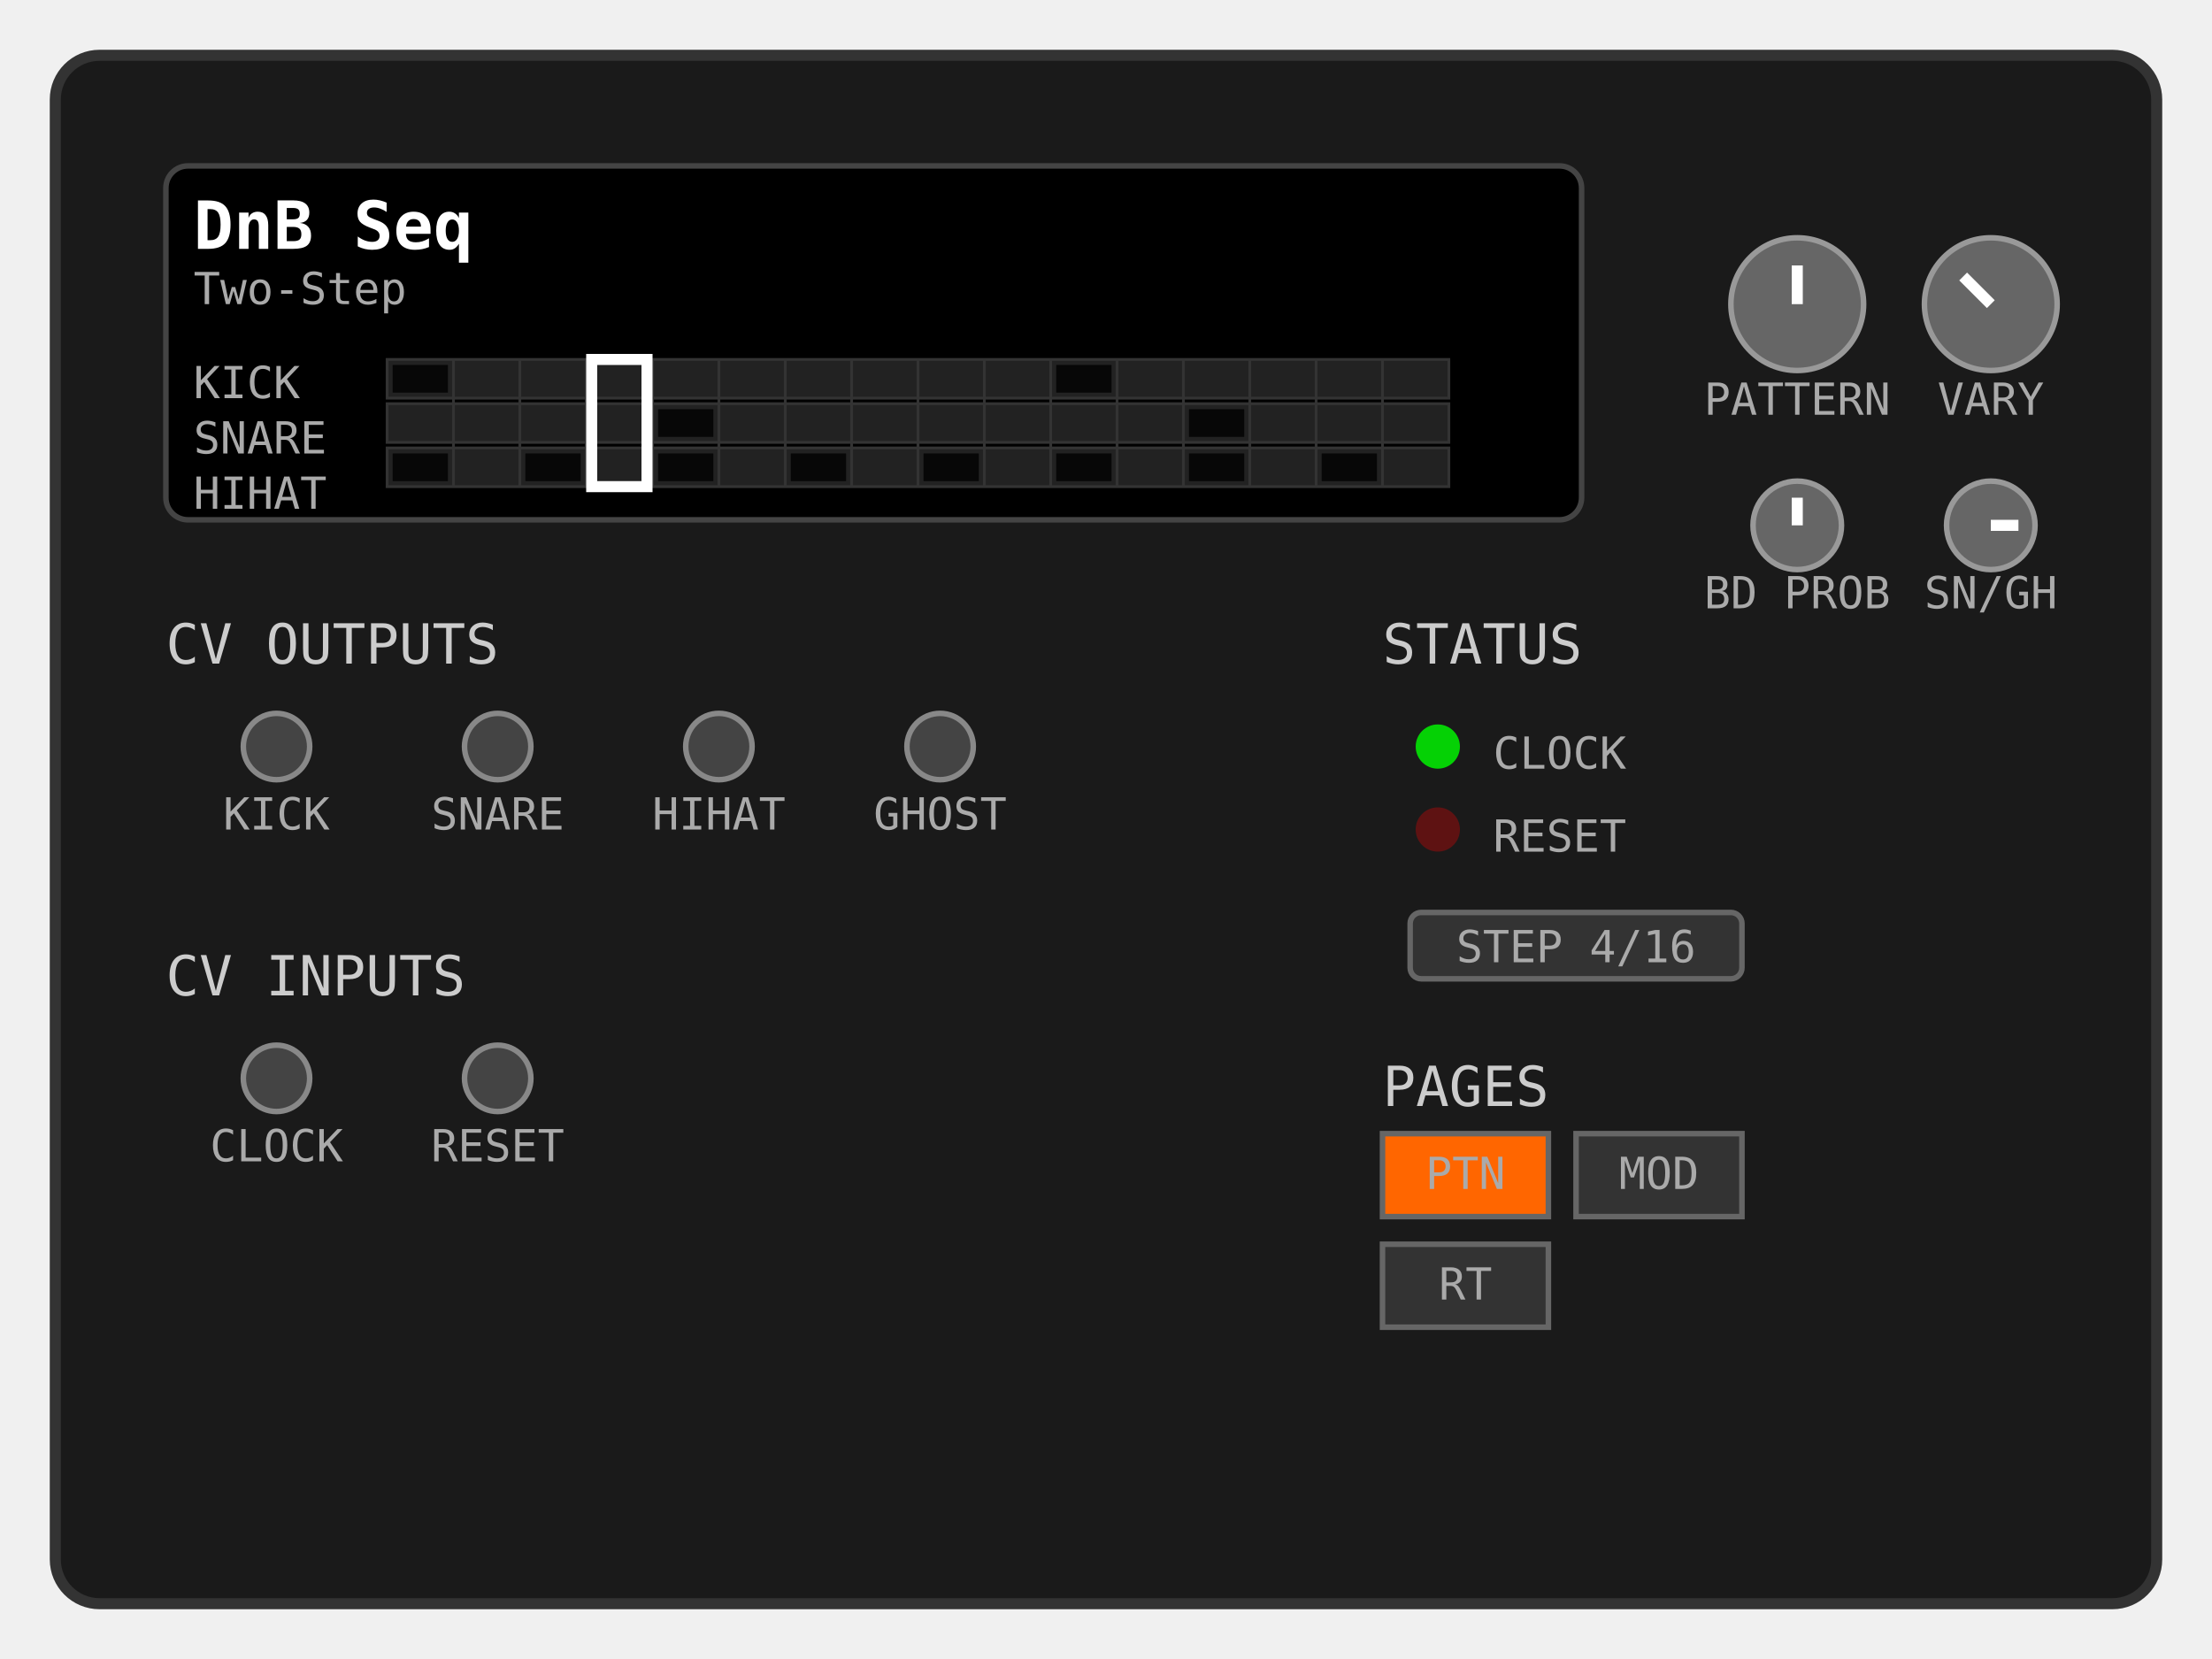
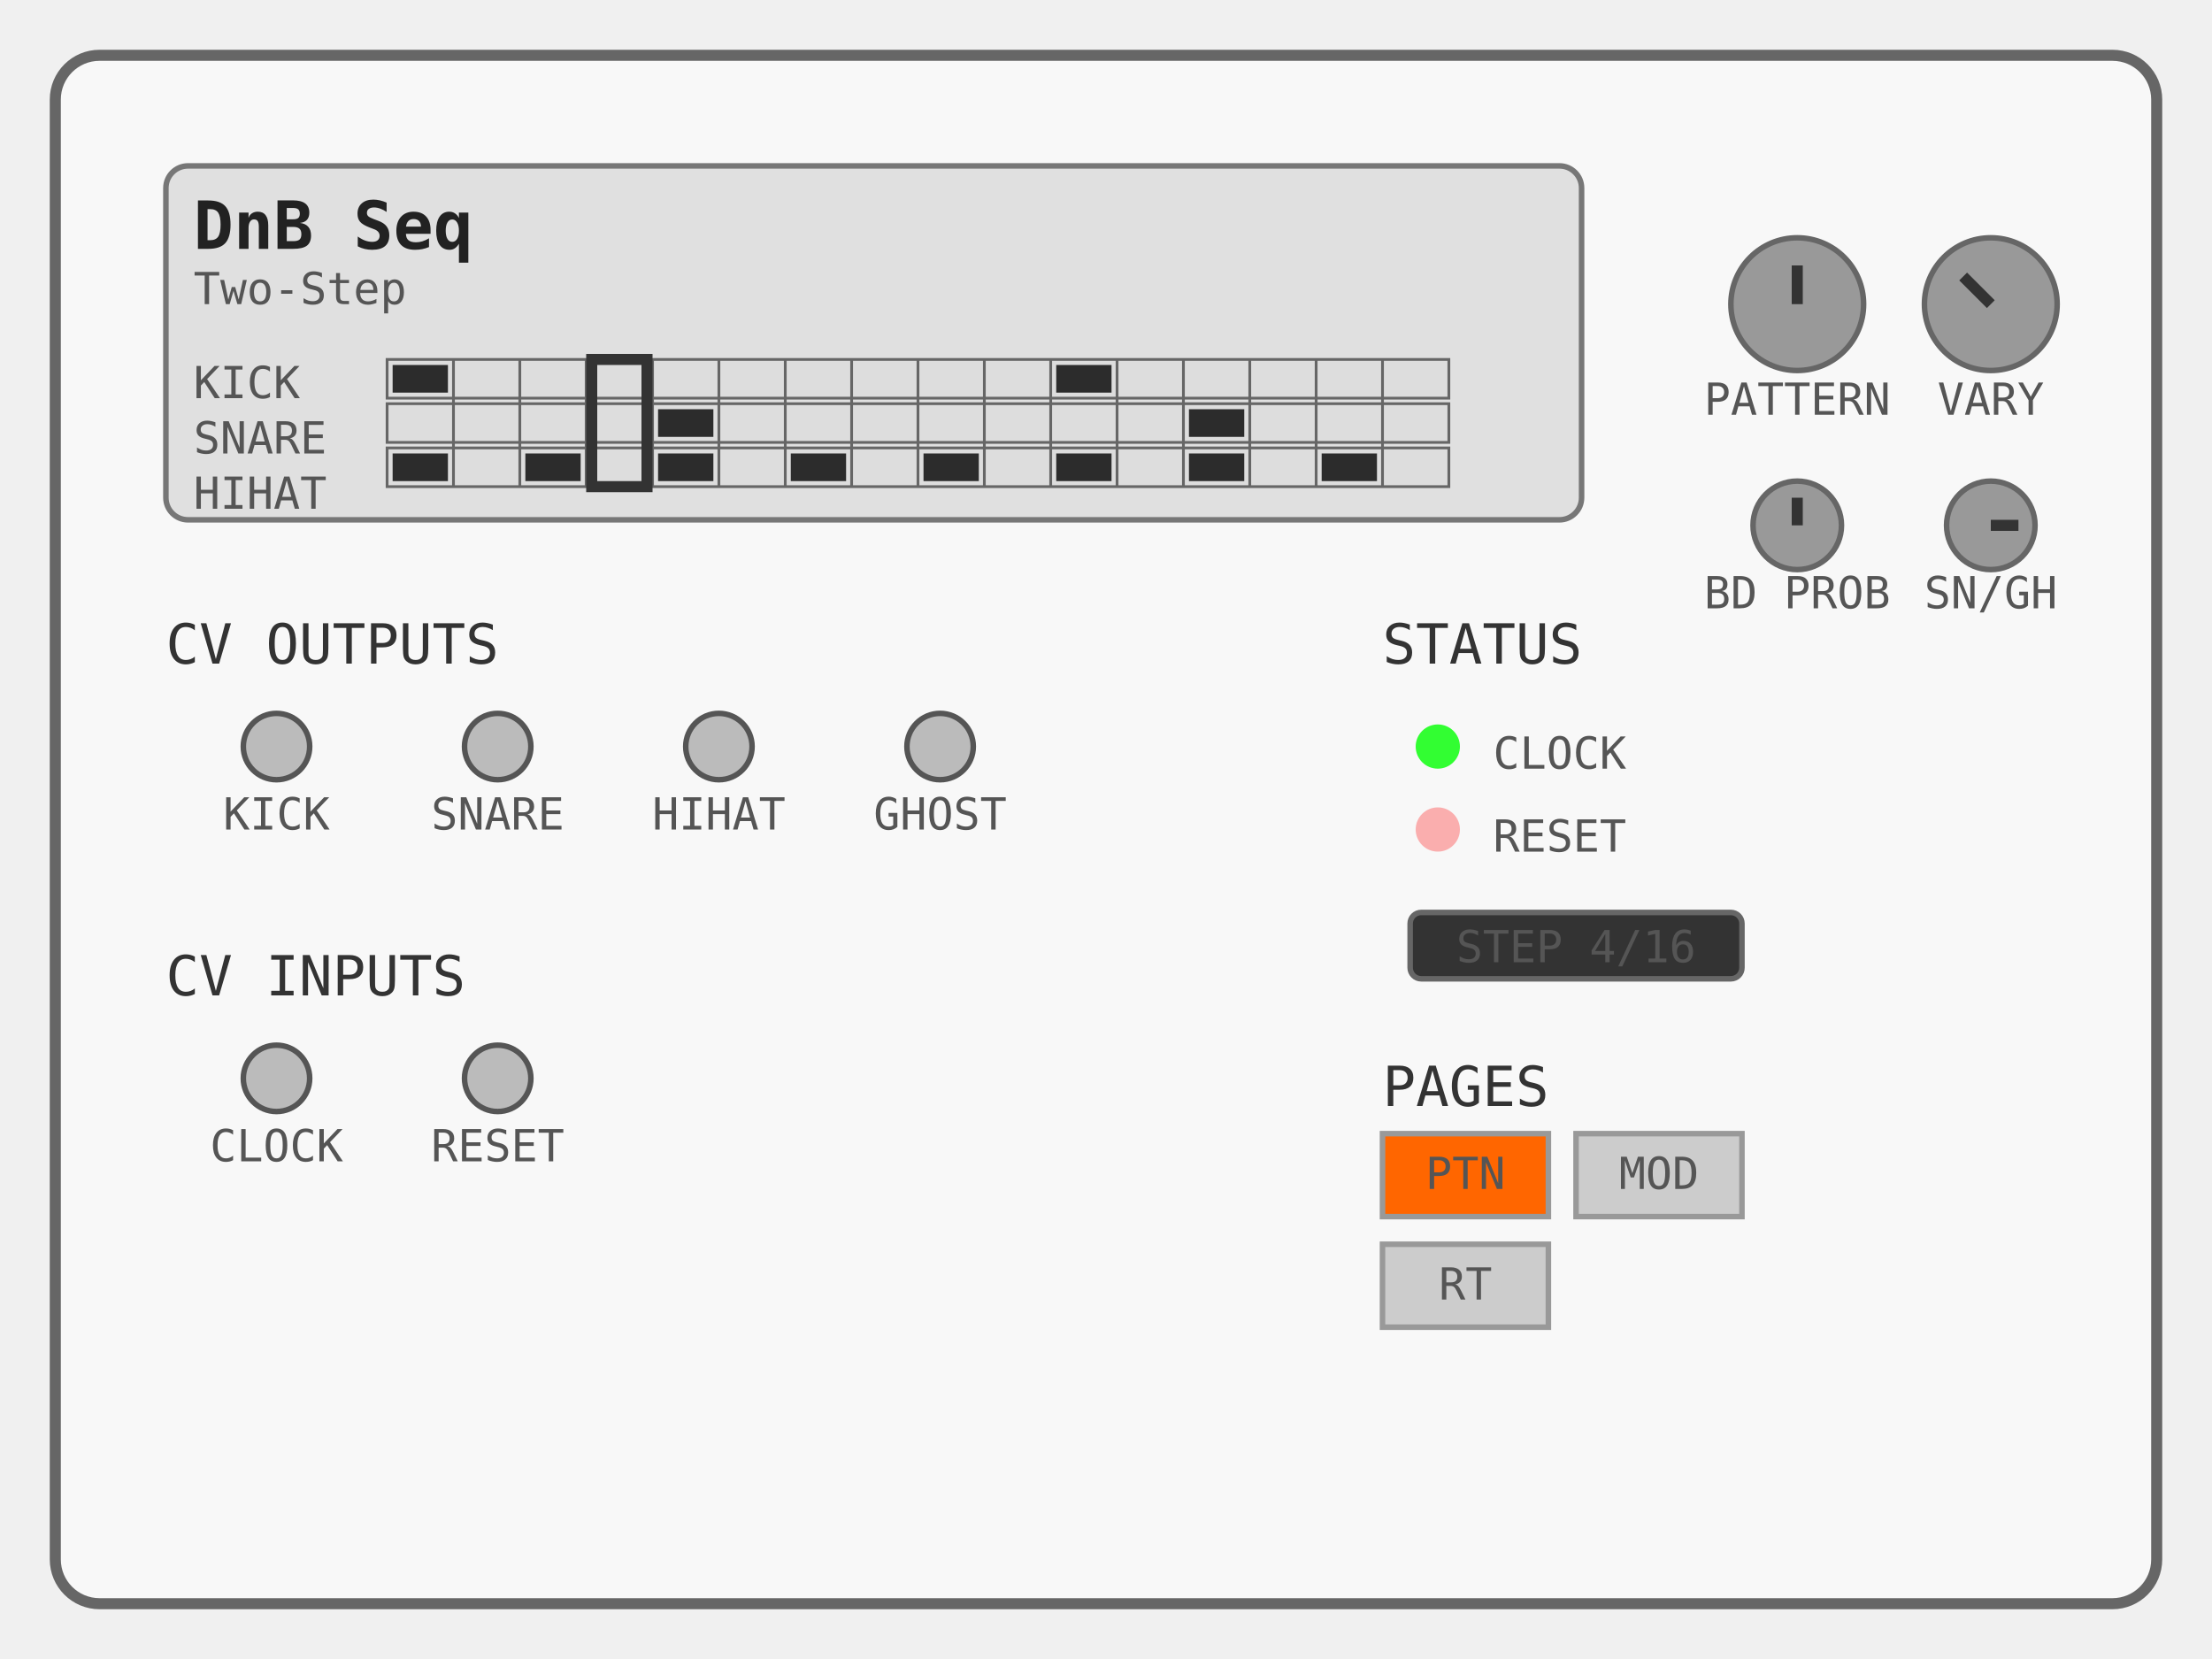
<svg xmlns="http://www.w3.org/2000/svg" width="400" height="300">
  <defs>
    <style>
-       .panel-bg { fill: #1a1a1a; stroke: #333; stroke-width: 2; }
-       .screen-bg { fill: #000; stroke: #444; stroke-width: 1; }
-       .text-title { fill: #fff; font-family: monospace; font-size: 12px; font-weight: bold; }
-       .text-label { fill: #ccc; font-family: monospace; font-size: 10px; }
-       .text-small { fill: #aaa; font-family: monospace; font-size: 8px; }
+       .panel-bg { fill: #f8f8f8; stroke: #666; stroke-width: 2; }
+       .screen-bg { fill: #e0e0e0; stroke: #777; stroke-width: 1; }
+       .text-title { fill: #222; font-family: monospace; font-size: 12px; font-weight: bold; }
+       .text-label { fill: #333; font-family: monospace; font-size: 10px; }
+       .text-small { fill: #555; font-family: monospace; font-size: 8px; }
      .track-kick { fill: #ff4444; }
      .track-snare { fill: #44ff44; }
      .track-hihat { fill: #4444ff; }
      .track-ghost { fill: #ffaa44; }
      .step-active { fill: currentColor; opacity: 0.8; }
-       .step-current { stroke: #fff; stroke-width: 2; fill: none; }
-       .step-grid { fill: #222; stroke: #333; stroke-width: 0.5; }
-       .knob { fill: #666; stroke: #999; stroke-width: 1; }
-       .knob-indicator { stroke: #fff; stroke-width: 2; fill: none; }
-       .button { fill: #333; stroke: #666; stroke-width: 1; }
+       .step-current { stroke: #333; stroke-width: 2; fill: none; }
+       .step-grid { fill: #ddd; stroke: #666; stroke-width: 0.5; }
+       .knob { fill: #999; stroke: #666; stroke-width: 1; }
+       .knob-indicator { stroke: #333; stroke-width: 2; fill: none; }
+       .button { fill: #ccc; stroke: #999; stroke-width: 1; }
      .button-active { fill: #ff6600; }
-       .cv-jack { fill: #444; stroke: #888; stroke-width: 1; }
+       .cv-jack { fill: #bbb; stroke: #555; stroke-width: 1; }
    </style>
  </defs>
  <rect x="10" y="10" width="380" height="280" class="panel-bg" rx="8" />
  <rect x="30" y="30" width="256" height="64" class="screen-bg" rx="4" />
  <text x="35" y="45" class="text-title">DnB Seq</text>
  <text x="35" y="55" class="text-small">Two-Step</text>
  <text x="35" y="72" class="text-small">KICK</text>
  <text x="35" y="82" class="text-small">SNARE</text>
  <text x="35" y="92" class="text-small">HIHAT</text>
  <g transform="translate(70, 65)">
    <g>
      <rect x="0" y="0" width="192" height="7" class="step-grid" />
      <rect x="0" y="8" width="192" height="7" class="step-grid" />
      <rect x="0" y="16" width="192" height="7" class="step-grid" />
-       <g stroke="#333" stroke-width="0.5">
+       <g stroke="#666" stroke-width="0.5">
        <line x1="12" y1="0" x2="12" y2="23" />
        <line x1="24" y1="0" x2="24" y2="23" />
        <line x1="36" y1="0" x2="36" y2="23" />
        <line x1="48" y1="0" x2="48" y2="23" />
        <line x1="60" y1="0" x2="60" y2="23" />
        <line x1="72" y1="0" x2="72" y2="23" />
        <line x1="84" y1="0" x2="84" y2="23" />
        <line x1="96" y1="0" x2="96" y2="23" />
        <line x1="108" y1="0" x2="108" y2="23" />
        <line x1="120" y1="0" x2="120" y2="23" />
        <line x1="132" y1="0" x2="132" y2="23" />
        <line x1="144" y1="0" x2="144" y2="23" />
        <line x1="156" y1="0" x2="156" y2="23" />
        <line x1="168" y1="0" x2="168" y2="23" />
        <line x1="180" y1="0" x2="180" y2="23" />
      </g>
      <rect x="1" y="1" width="10" height="5" class="track-kick step-active" />
      <rect x="121" y="1" width="10" height="5" class="track-kick step-active" />
      <rect x="49" y="9" width="10" height="5" class="track-snare step-active" />
      <rect x="145" y="9" width="10" height="5" class="track-snare step-active" />
      <rect x="1" y="17" width="10" height="5" class="track-hihat step-active" />
      <rect x="25" y="17" width="10" height="5" class="track-hihat step-active" />
      <rect x="49" y="17" width="10" height="5" class="track-hihat step-active" />
      <rect x="73" y="17" width="10" height="5" class="track-hihat step-active" />
      <rect x="97" y="17" width="10" height="5" class="track-hihat step-active" />
      <rect x="121" y="17" width="10" height="5" class="track-hihat step-active" />
      <rect x="145" y="17" width="10" height="5" class="track-hihat step-active" />
      <rect x="169" y="17" width="10" height="5" class="track-hihat step-active" />
      <rect x="37" y="0" width="10" height="23" class="step-current" />
    </g>
  </g>
  <g transform="translate(310, 40)">
    <circle cx="15" cy="15" r="12" class="knob" />
    <line x1="15" y1="8" x2="15" y2="15" class="knob-indicator" />
    <text x="15" y="35" class="text-small" text-anchor="middle">PATTERN</text>
    <circle cx="50" cy="15" r="12" class="knob" />
    <line x1="45" y1="10" x2="50" y2="15" class="knob-indicator" />
    <text x="50" y="35" class="text-small" text-anchor="middle">VARY</text>
    <circle cx="15" cy="55" r="8" class="knob" />
    <line x1="15" y1="50" x2="15" y2="55" class="knob-indicator" />
    <text x="15" y="70" class="text-small" text-anchor="middle">BD PROB</text>
    <circle cx="50" cy="55" r="8" class="knob" />
    <line x1="55" y1="55" x2="50" y2="55" class="knob-indicator" />
    <text x="50" y="70" class="text-small" text-anchor="middle">SN/GH</text>
  </g>
  <g transform="translate(30, 120)">
    <text x="0" y="0" class="text-label">CV OUTPUTS</text>
    <circle cx="20" cy="15" r="6" class="cv-jack" />
    <text x="20" y="30" class="text-small" text-anchor="middle">KICK</text>
    <circle cx="60" cy="15" r="6" class="cv-jack" />
    <text x="60" y="30" class="text-small" text-anchor="middle">SNARE</text>
    <circle cx="100" cy="15" r="6" class="cv-jack" />
    <text x="100" y="30" class="text-small" text-anchor="middle">HIHAT</text>
    <circle cx="140" cy="15" r="6" class="cv-jack" />
    <text x="140" y="30" class="text-small" text-anchor="middle">GHOST</text>
  </g>
  <g transform="translate(30, 180)">
    <text x="0" y="0" class="text-label">CV INPUTS</text>
    <circle cx="20" cy="15" r="6" class="cv-jack" />
    <text x="20" y="30" class="text-small" text-anchor="middle">CLOCK</text>
    <circle cx="60" cy="15" r="6" class="cv-jack" />
    <text x="60" y="30" class="text-small" text-anchor="middle">RESET</text>
  </g>
  <g transform="translate(250, 120)">
    <text x="0" y="0" class="text-label">STATUS</text>
    <circle cx="10" cy="15" r="4" fill="#00ff00" opacity="0.8" />
    <text x="20" y="19" class="text-small">CLOCK</text>
    <circle cx="10" cy="30" r="4" fill="#ff0000" opacity="0.3" />
    <text x="20" y="34" class="text-small">RESET</text>
    <rect x="5" y="45" width="60" height="12" fill="#333" stroke="#666" stroke-width="1" rx="2" />
    <text x="35" y="54" class="text-small" text-anchor="middle">STEP 4/16</text>
  </g>
  <g transform="translate(250, 200)">
    <text x="0" y="0" class="text-label">PAGES</text>
    <rect x="0" y="5" width="30" height="15" class="button button-active" />
    <text x="15" y="15" class="text-small" text-anchor="middle">PTN</text>
    <rect x="35" y="5" width="30" height="15" class="button" />
    <text x="50" y="15" class="text-small" text-anchor="middle">MOD</text>
    <rect x="0" y="25" width="30" height="15" class="button" />
    <text x="15" y="35" class="text-small" text-anchor="middle">RT</text>
  </g>
</svg>
